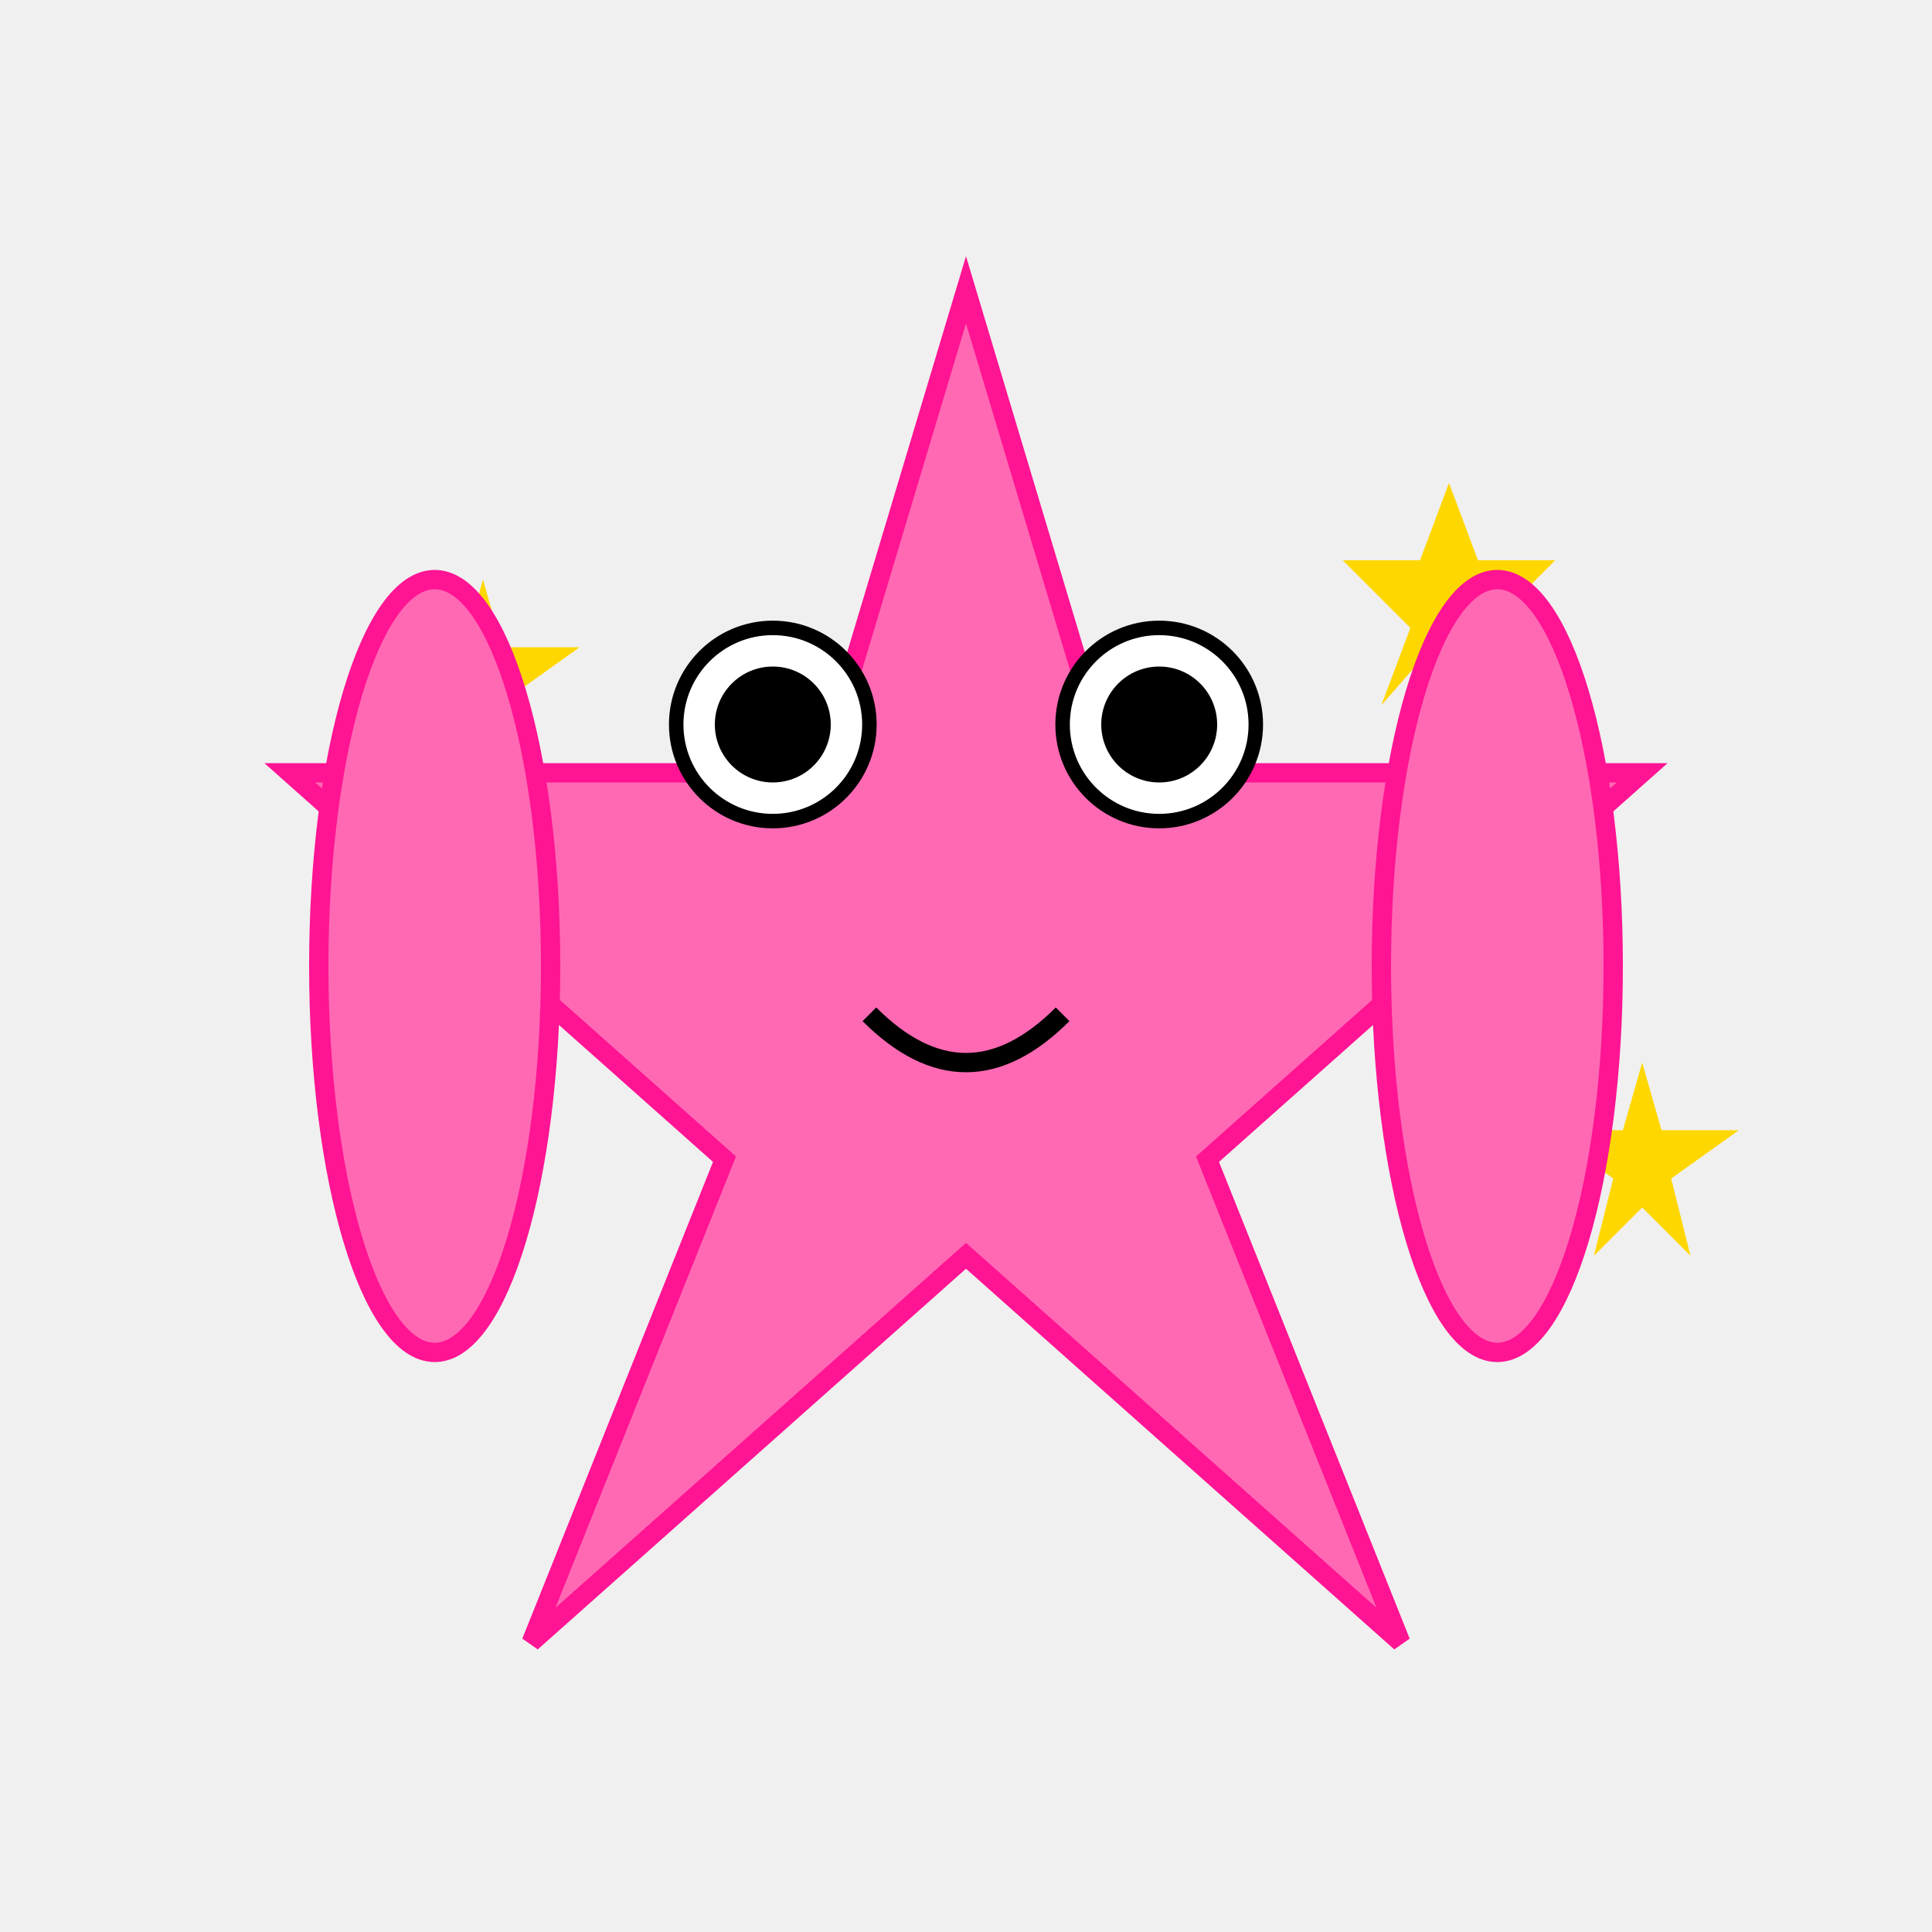
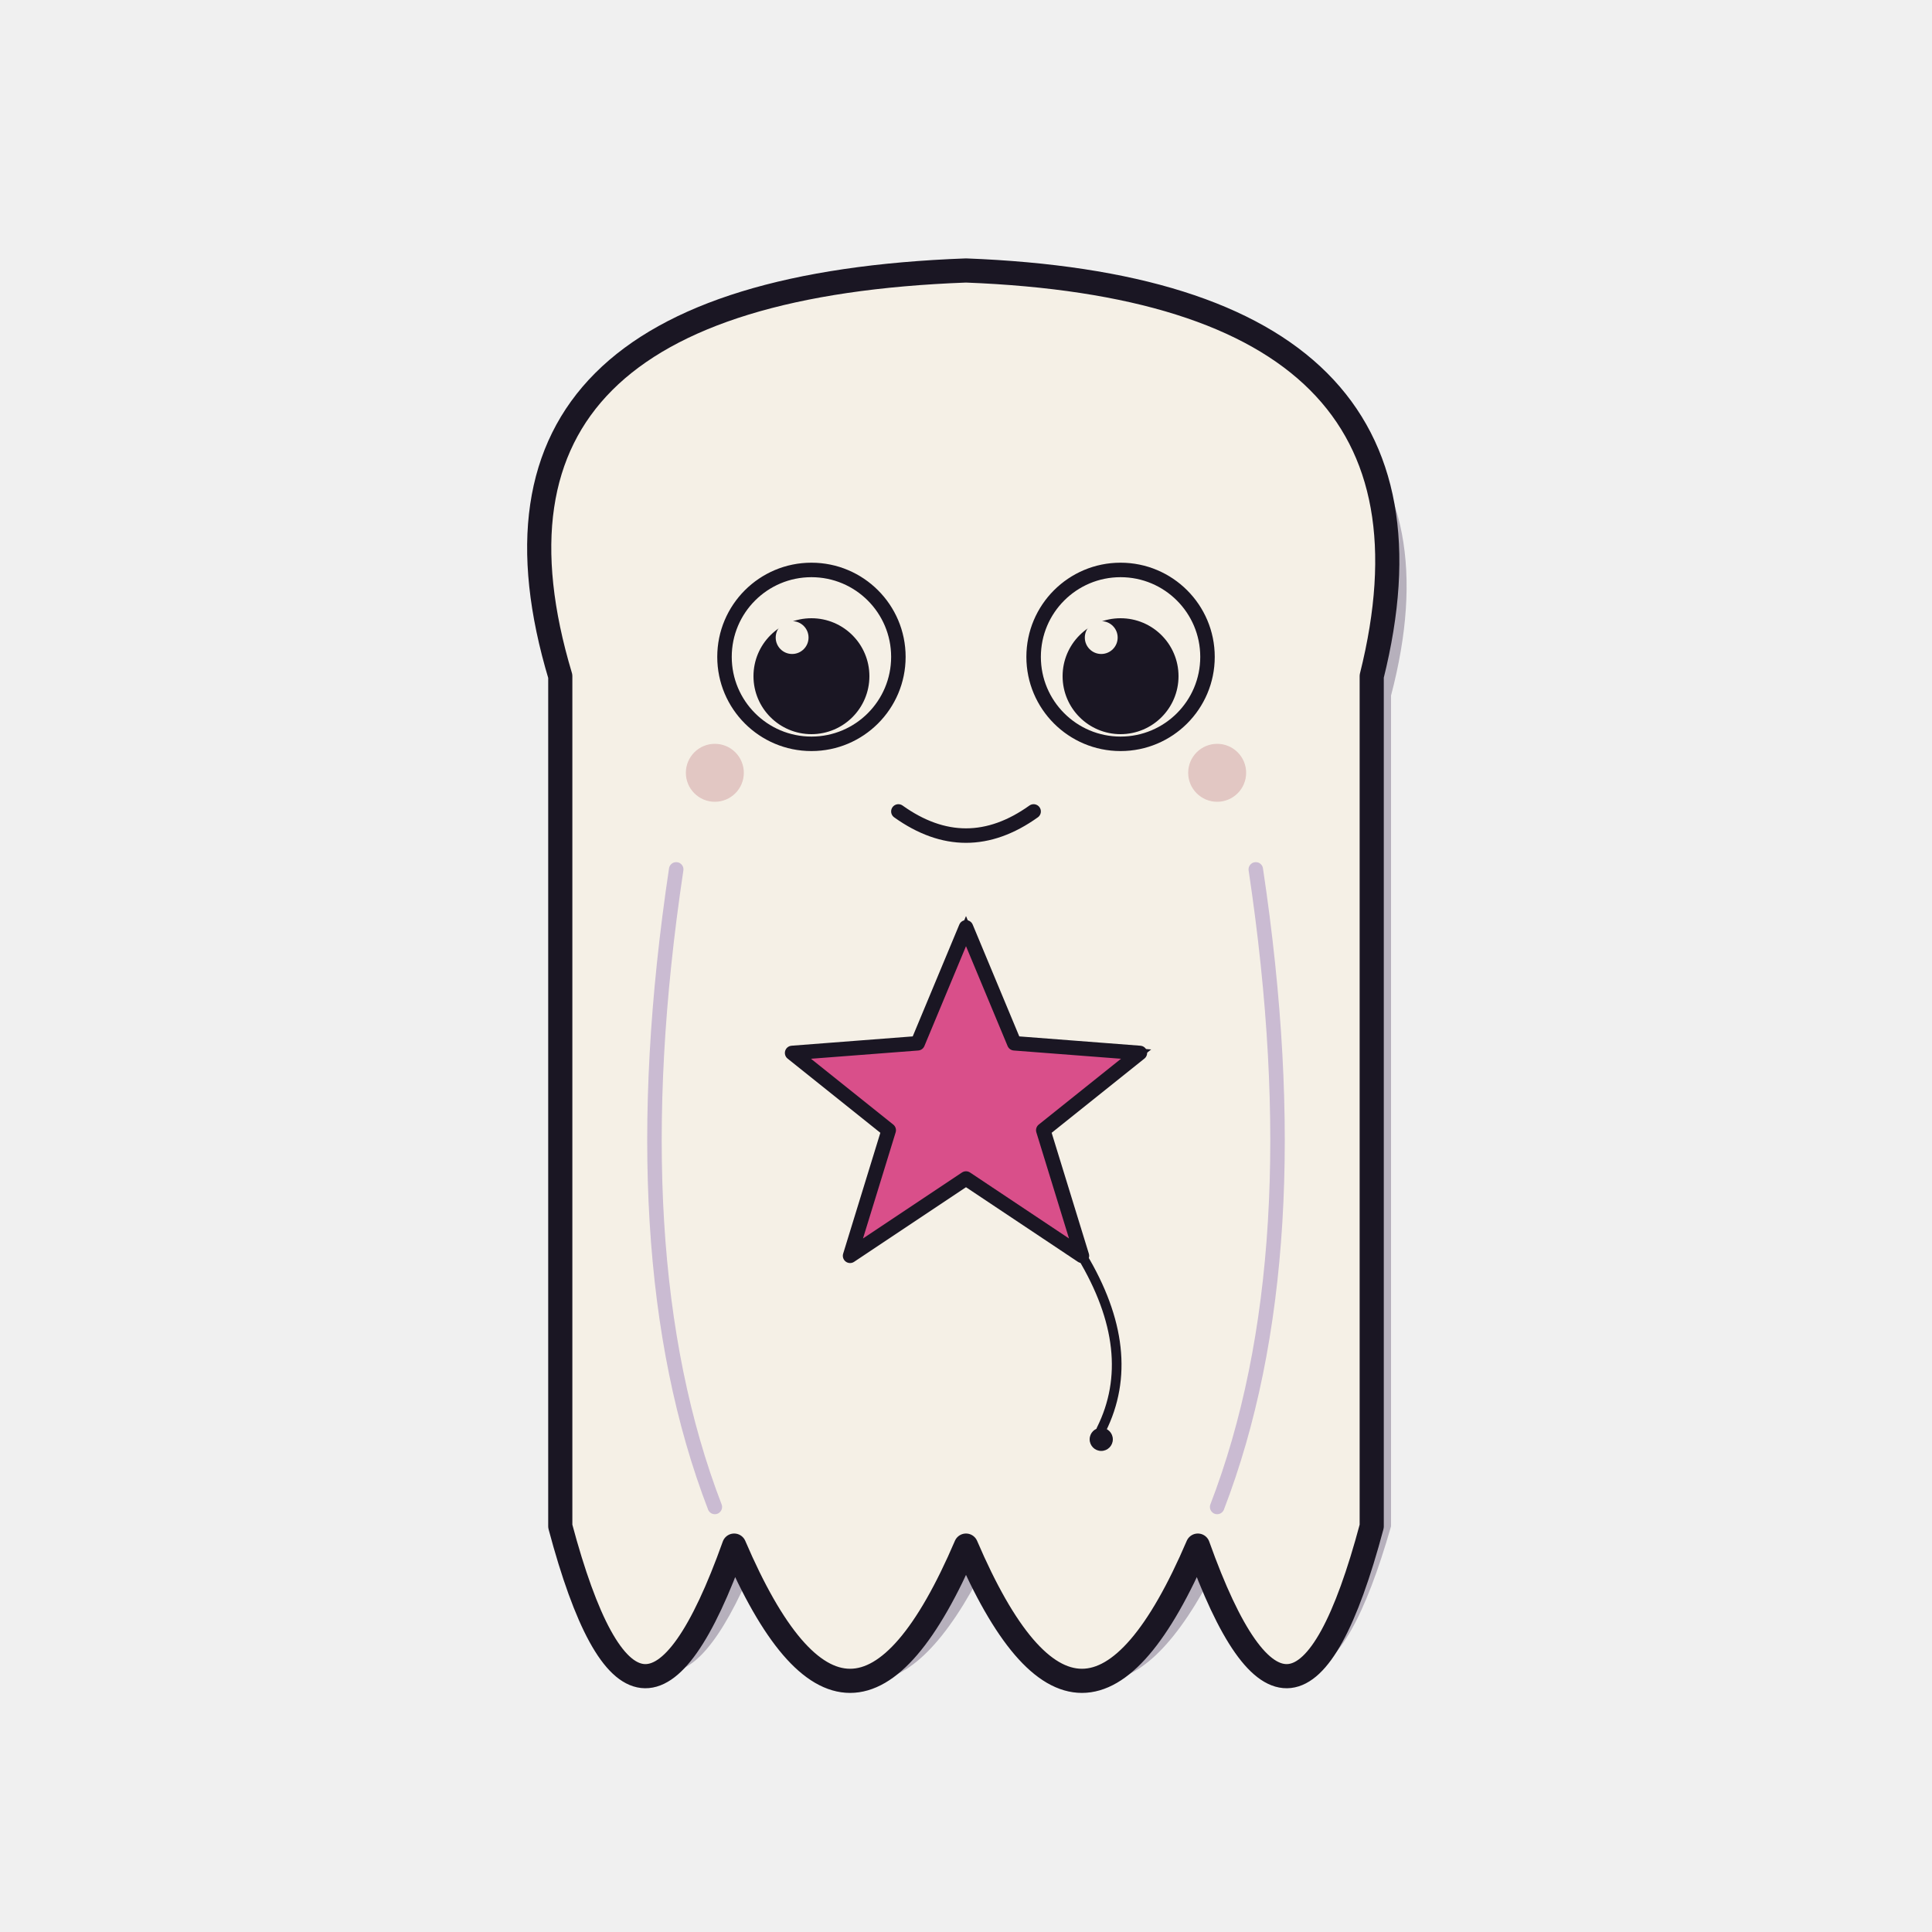
- <svg xmlns="http://www.w3.org/2000/svg" viewBox="0 0 200 200" role="img" aria-label="Sparkle the starry creature">
+ <svg xmlns="http://www.w3.org/2000/svg" viewBox="0 0 200 200" role="img" aria-label="Sparkle the ghost child">
  <defs>
    <style>
-       .sparkle-body { fill: #FF69B4; stroke: #FF1493; stroke-width: 2; }
-       .sparkle-eye { fill: #FFFFFF; stroke: #000000; stroke-width: 1.5; }
-       .sparkle-pupil { fill: #000000; }
-       .sparkle-mouth { fill: none; stroke: #000000; stroke-width: 2; }
-       .star-shine { fill: #FFD700; }
+       /* bone #F5F0E6 | ink #1A1623 | dusk #4A3A5C | lavender #B8A4C9 | blush #D4A5A5 | pop hot-pink #D94F8A */
+       .sparkle-body{fill:#F5F0E6;stroke:#1A1623;stroke-width:2.5;stroke-linecap:round;stroke-linejoin:round}
+       .sparkle-eye{fill:#F5F0E6;stroke:#1A1623;stroke-width:1.5}
+       .sparkle-pupil{fill:#1A1623}
+       .sparkle-mouth{fill:none;stroke:#1A1623;stroke-width:1.5;stroke-linecap:round}
+       .sparkle-accent{fill:#D94F8A;stroke:#1A1623;stroke-width:1.5;stroke-linejoin:round}
+       .shadow{fill:#4A3A5C;opacity:.35}
+       .thin{fill:none;stroke:#1A1623;stroke-width:1;stroke-linecap:round}
+       .fold{fill:none;stroke:#B8A4C9;stroke-width:1.5;stroke-linecap:round;opacity:.7}
+       .stitch{fill:none;stroke:#1A1623;stroke-width:0.9;stroke-dasharray:1.8 1.8;stroke-linecap:round}
    </style>
  </defs>
-   <polygon class="sparkle-body" points="100,30 115,80 170,80 125,120 145,170 100,130 55,170 75,120 30,80 85,80" />
-   <circle class="sparkle-eye" cx="80" cy="75" r="10" />
-   <circle class="sparkle-pupil" cx="80" cy="75" r="6" />
-   <circle class="sparkle-pupil" cx="82" cy="73" r="3" />
-   <circle class="sparkle-eye" cx="120" cy="75" r="10" />
-   <circle class="sparkle-pupil" cx="120" cy="75" r="6" />
-   <circle class="sparkle-pupil" cx="122" cy="73" r="3" />
-   <path class="sparkle-mouth" d="M 90 105 Q 100 115 110 105" />
-   <polygon class="star-shine" points="150,50 153,58 161,58 154,65 157,73 150,65 143,73 146,65 139,58 147,58" />
-   <polygon class="star-shine" points="50,60 52,67 60,67 53,72 55,80 50,75 45,80 47,72 40,67 48,67" />
-   <polygon class="star-shine" points="170,110 172,117 180,117 173,122 175,130 170,125 165,130 167,122 160,117 168,117" />
-   <ellipse class="sparkle-body" cx="45" cy="100" rx="12" ry="40" />
-   <ellipse class="sparkle-body" cx="155" cy="100" rx="12" ry="40" />
+   <path class="shadow" d="M60 72 Q50 34 102 32 Q154 34 144 72 L144 158 Q136 186 126 162 Q114 186 102 162 Q90 186 78 162 Q68 186 60 158 Z" />
+   <path class="sparkle-body" d="M58 70 Q46 30 100 28 Q152 30 142 70 L142 158 Q134 188 124 160 Q112 188 100 160 Q88 188 76 160 Q66 188 58 158 Z" />
+   <path class="fold" d="M70 90 Q64 130 74 156" />
+   <path class="fold" d="M130 90 Q136 130 126 156" />
+   <path class="sparkle-accent" d="M100 96 L105 108 L118 109 L108 117 L112 130 L100 122 L88 130 L92 117 L82 109 L95 108 Z" />
+   <path class="stitch" d="M100 96 L105 108 L118 109 L108 117 L112 130 L100 122 L88 130 L92 117 L82 109 L95 108 Z" />
+   <path class="thin" d="M112 130 Q118 140 114 148" />
+   <circle cx="114" cy="149" r="1.2" fill="#1A1623" />
+   <circle class="sparkle-eye" cx="84" cy="68" r="9" />
+   <circle class="sparkle-eye" cx="116" cy="68" r="9" />
+   <circle class="sparkle-pupil" cx="84" cy="70" r="6" />
+   <circle class="sparkle-pupil" cx="116" cy="70" r="6" />
+   <circle cx="82" cy="66" r="1.7" fill="#F5F0E6" />
+   <circle cx="114" cy="66" r="1.7" fill="#F5F0E6" />
+   <path class="sparkle-mouth" d="M93 84 Q100 89 107 84" />
+   <circle cx="74" cy="80" r="3" fill="#D4A5A5" opacity=".55" />
+   <circle cx="126" cy="80" r="3" fill="#D4A5A5" opacity=".55" />
</svg>
